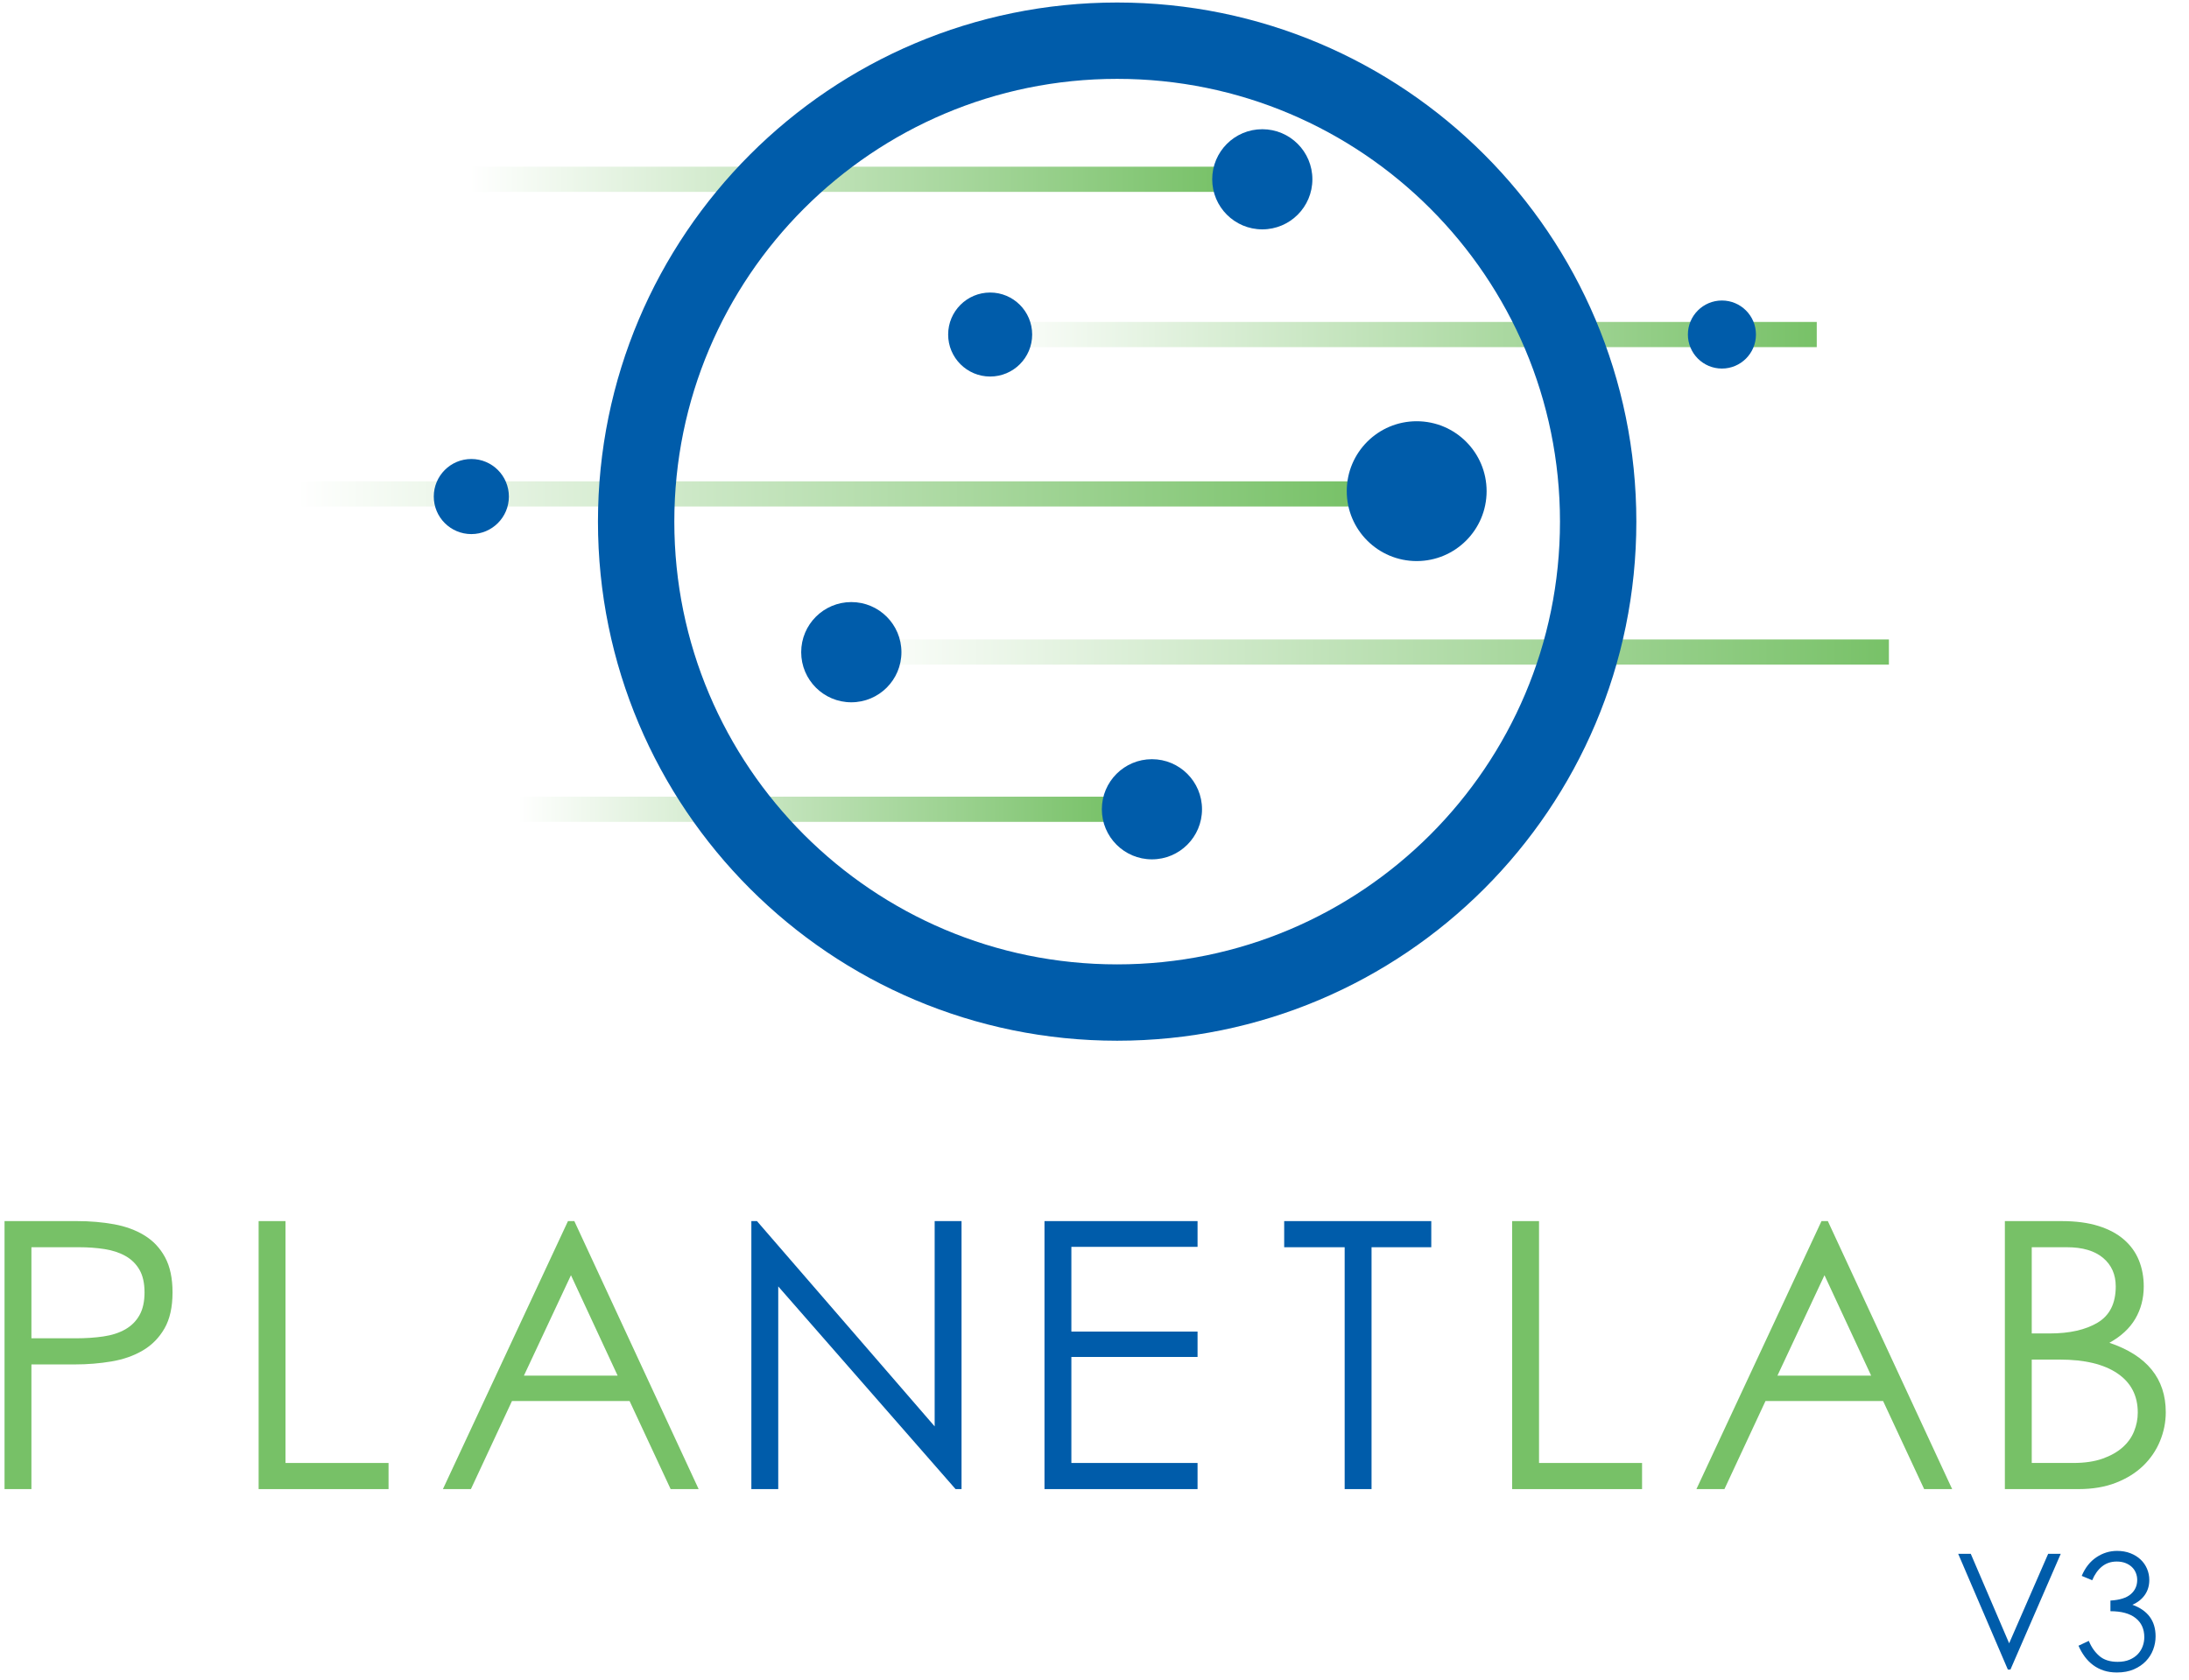
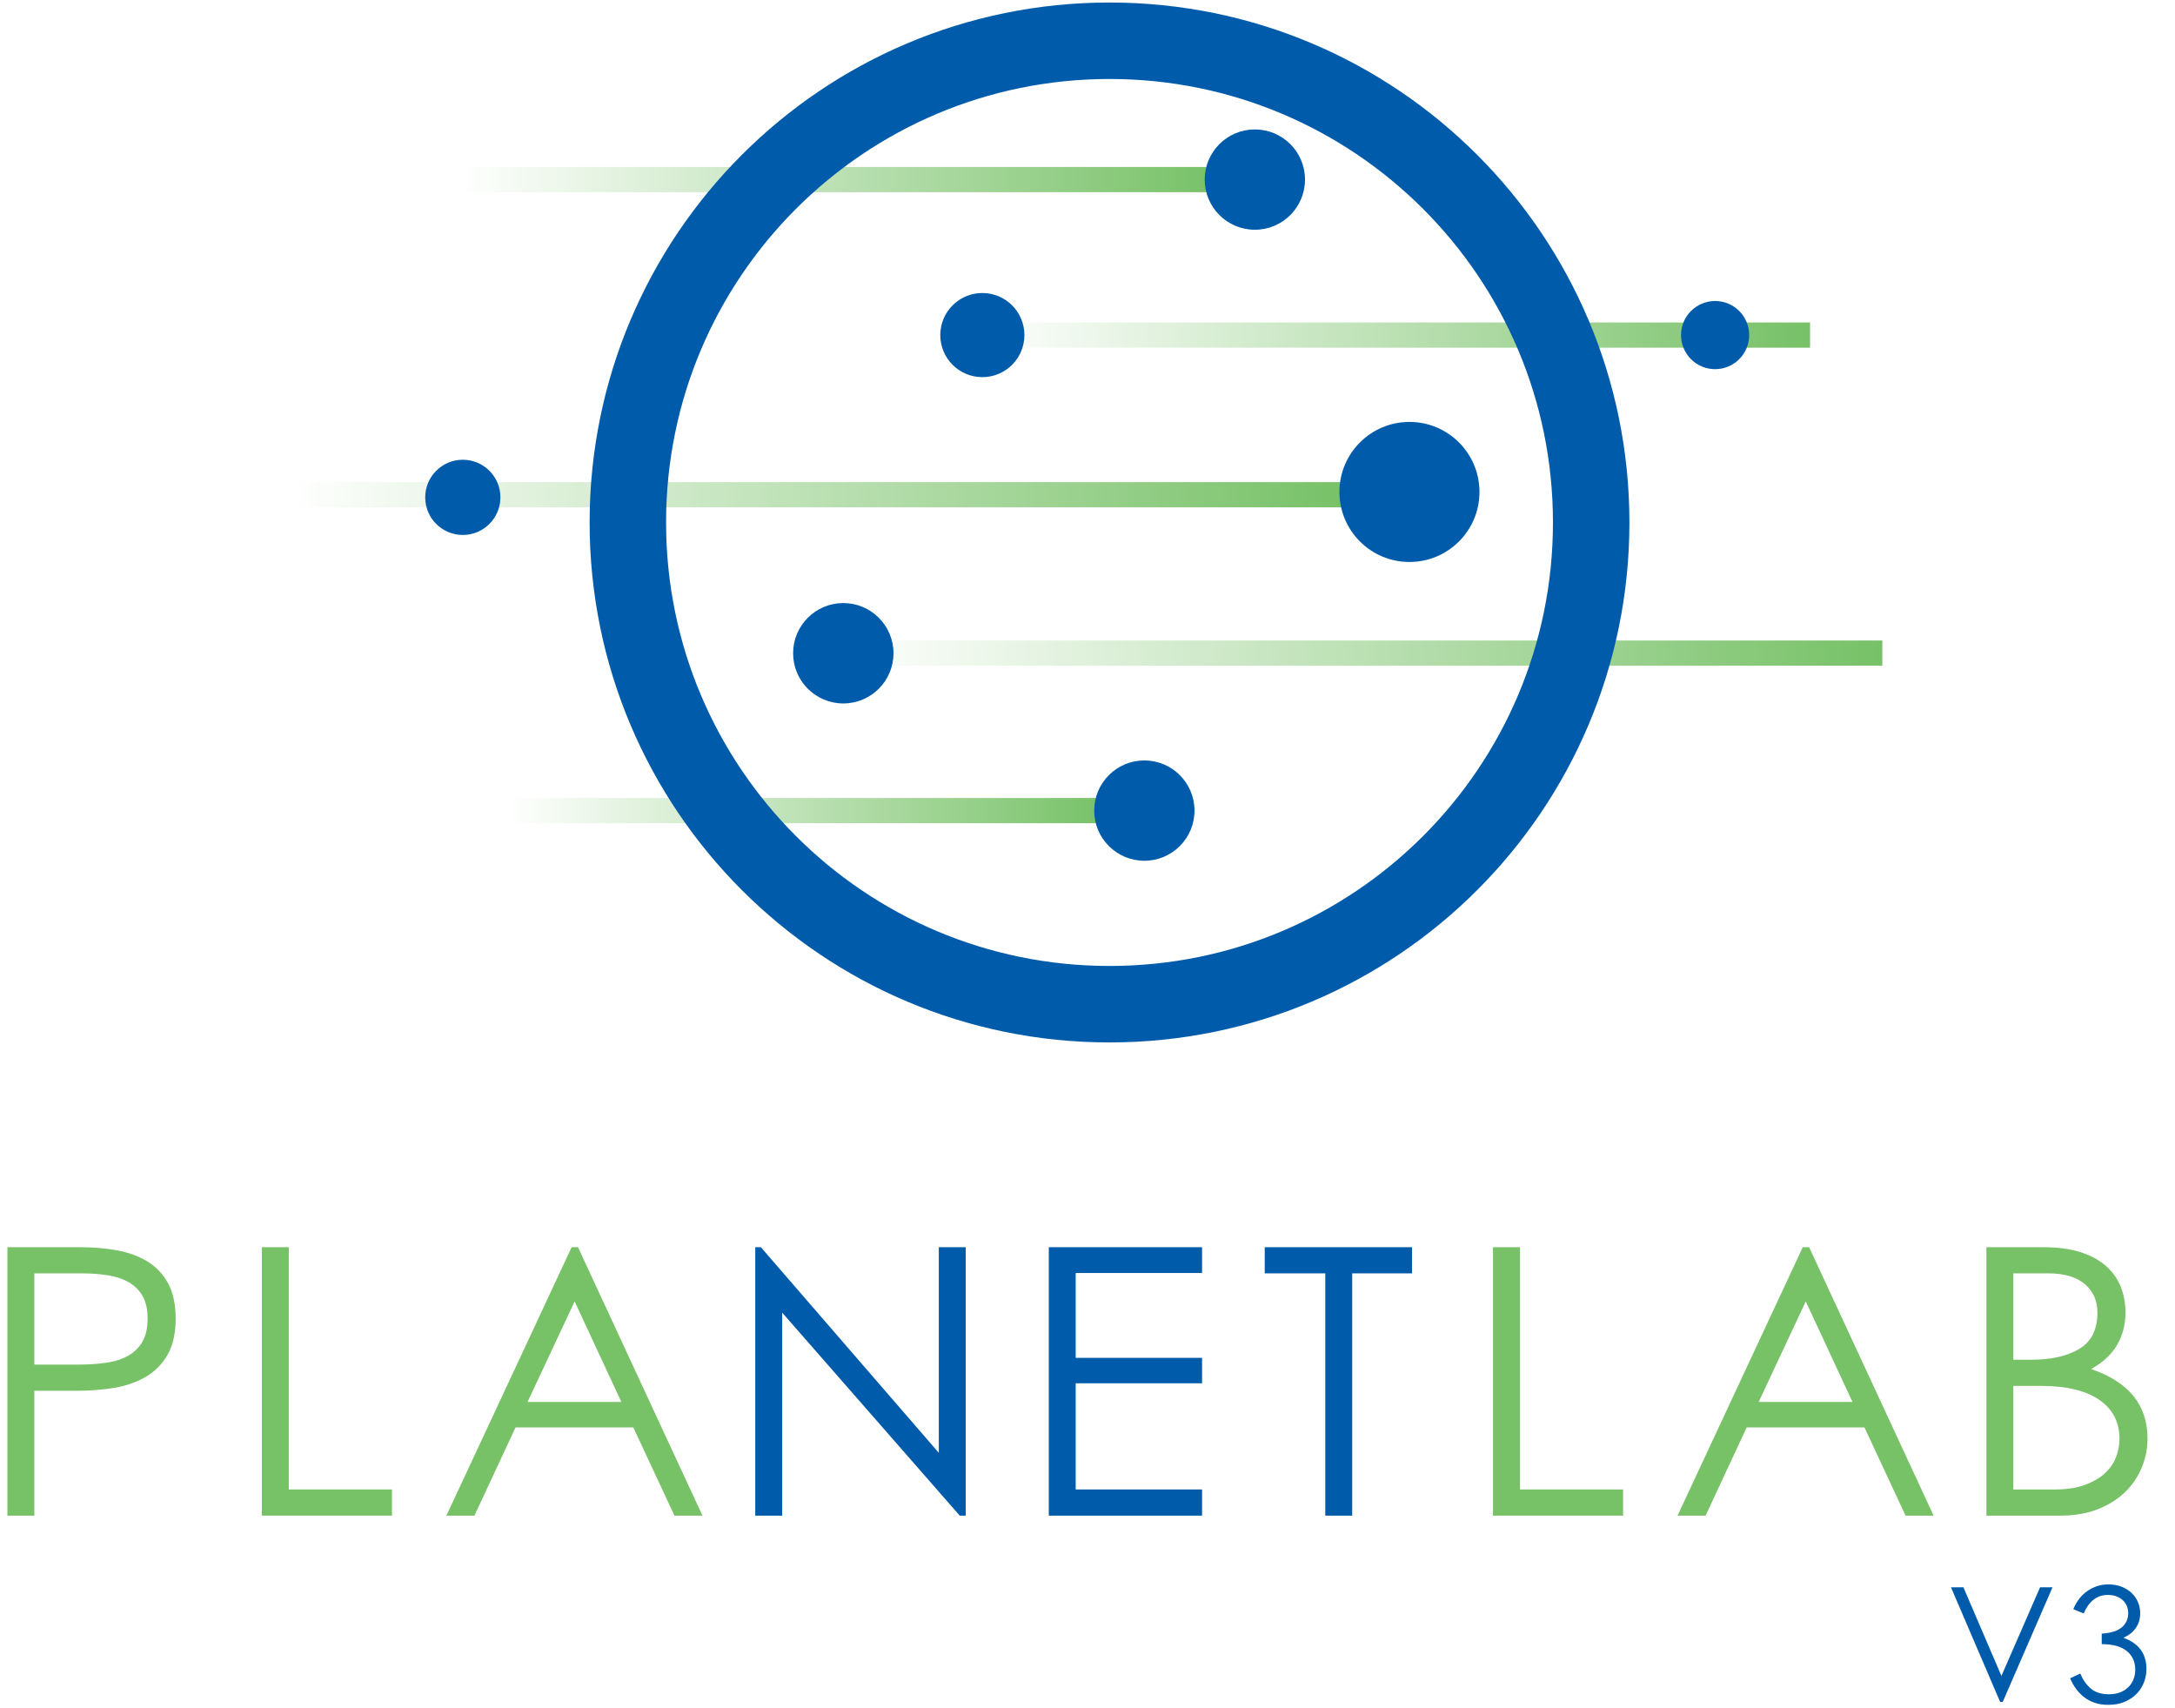
- <svg xmlns="http://www.w3.org/2000/svg" xmlns:xlink="http://www.w3.org/1999/xlink" version="1.1" viewBox="58 97 258 198" width="258" height="198">
+ <svg xmlns="http://www.w3.org/2000/svg" xmlns:xlink="http://www.w3.org/1999/xlink" version="1.1" viewBox="51 97 256 201" width="256" height="201">
  <defs>
    <linearGradient x1="0" x2="1" id="Gradient" gradientUnits="userSpaceOnUse">
      <stop offset="0" stop-color="#77c167" />
      <stop offset="1" stop-color="white" />
    </linearGradient>
-     <linearGradient id="Obj_Gradient" xlink:href="#Gradient" gradientTransform="translate(272.126 136.4354) rotate(180) scale(97.56925)" />
-     <linearGradient id="Obj_Gradient_2" xlink:href="#Gradient" gradientTransform="translate(280.6299 173.8634) rotate(180) scale(121.9993)" />
-     <linearGradient id="Obj_Gradient_3" xlink:href="#Gradient" gradientTransform="translate(217.6523 155.2245) rotate(180) scale(124.109)" />
-     <linearGradient id="Obj_Gradient_4" xlink:href="#Gradient" gradientTransform="translate(189.4333 192.3985) rotate(180) scale(70.37815)" />
-     <linearGradient id="Obj_Gradient_5" xlink:href="#Gradient" gradientTransform="translate(202.3405 118.1347) rotate(180) scale(88.95466)" />
+     <linearGradient id="Obj_Gradient" xlink:href="#Gradient" gradientTransform="translate(264.0471 136.4354) rotate(180) scale(97.56925)" />
+     <linearGradient id="Obj_Gradient_2" xlink:href="#Gradient" gradientTransform="translate(272.551 173.8634) rotate(180) scale(121.9993)" />
+     <linearGradient id="Obj_Gradient_3" xlink:href="#Gradient" gradientTransform="translate(209.5734 155.2245) rotate(180) scale(124.109)" />
+     <linearGradient id="Obj_Gradient_4" xlink:href="#Gradient" gradientTransform="translate(181.3544 192.3985) rotate(180) scale(70.37815)" />
+     <linearGradient id="Obj_Gradient_5" xlink:href="#Gradient" gradientTransform="translate(194.2616 118.1347) rotate(180) scale(88.95466)" />
  </defs>
-   <g id="Logo_v3_vertical_alt" fill="none" stroke="none" stroke-opacity="1" fill-opacity="1" stroke-dasharray="none">
+   <g id="Logo_v3_vertical_alt" fill="none" fill-opacity="1" stroke-dasharray="none" stroke-opacity="1" stroke="none">
    <g id="Logo_v3_vertical_alt_Layer_1">
      <g id="Group_36">
        <g id="Graphic_14">
-           <rect x="174.557" y="134.951" width="97.569" height="2.969" fill="url(#Obj_Gradient)" />
+           <rect x="166.478" y="134.951" width="97.569" height="2.969" fill="url(#Obj_Gradient)" />
        </g>
        <g id="Graphic_13">
-           <rect x="158.631" y="172.379" width="121.999" height="2.969" fill="url(#Obj_Gradient_2)" />
+           <rect x="150.552" y="172.379" width="121.999" height="2.969" fill="url(#Obj_Gradient_2)" />
        </g>
        <g id="Graphic_12">
-           <rect x="93.543" y="153.74" width="124.109" height="2.969" fill="url(#Obj_Gradient_3)" />
+           <rect x="85.464" y="153.74" width="124.109" height="2.969" fill="url(#Obj_Gradient_3)" />
        </g>
        <g id="Graphic_11">
-           <rect x="119.055" y="190.914" width="70.378" height="2.969" fill="url(#Obj_Gradient_4)" />
+           <rect x="110.976" y="190.914" width="70.378" height="2.969" fill="url(#Obj_Gradient_4)" />
        </g>
        <g id="Graphic_10">
-           <rect x="113.386" y="116.65" width="88.955" height="2.969" fill="url(#Obj_Gradient_5)" />
+           <rect x="105.307" y="116.65" width="88.955" height="2.969" fill="url(#Obj_Gradient_5)" />
        </g>
        <g id="Graphic_9">
-           <circle cx="189.67" cy="158.489" r="56.693" stroke="#005caa" stroke-linecap="round" stroke-linejoin="round" stroke-width="9" />
+           <circle cx="181.591" cy="158.489" r="56.693" stroke="#005caa" stroke-linecap="round" stroke-linejoin="round" stroke-width="9" />
        </g>
        <g id="Graphic_8">
-           <circle cx="193.769" cy="192.398" r="5.903" fill="#005caa" />
+           <circle cx="185.69" cy="192.398" r="5.903" fill="#005caa" />
        </g>
        <g id="Graphic_7">
-           <circle cx="158.337" cy="173.88" r="5.907" fill="#005caa" />
+           <circle cx="150.258" cy="173.88" r="5.907" fill="#005caa" />
        </g>
        <g id="Graphic_6">
-           <circle cx="224.973" cy="154.898" r="8.242" fill="#005caa" />
+           <circle cx="216.894" cy="154.898" r="8.242" fill="#005caa" />
        </g>
        <g id="Graphic_5">
-           <circle cx="113.552" cy="155.533" r="4.426" fill="#005caa" />
+           <circle cx="105.473" cy="155.533" r="4.426" fill="#005caa" />
        </g>
        <g id="Graphic_4">
-           <circle cx="260.949" cy="136.435" r="4.011" fill="#005caa" />
+           <circle cx="252.87" cy="136.435" r="4.011" fill="#005caa" />
        </g>
        <g id="Graphic_3">
-           <circle cx="174.702" cy="136.435" r="4.951" fill="#005caa" />
+           <circle cx="166.623" cy="136.435" r="4.951" fill="#005caa" />
        </g>
        <g id="Graphic_2">
-           <circle cx="206.777" cy="118.135" r="5.903" fill="#005caa" />
+           <circle cx="198.698" cy="118.135" r="5.903" fill="#005caa" />
        </g>
      </g>
-       <g id="Group_50">
-         <g id="Group_40">
+       <g id="Group_61">
+         <g id="Group_50">
+           <g id="Graphic_59">
+             <path d="M 51.874 243.78 L 60.41 243.78 C 61.964 243.78 63.424 243.904 64.788 244.154 C 66.152 244.403 67.347 244.843 68.374 245.474 C 69.4 246.104 70.207 246.962 70.794 248.048 C 71.38 249.133 71.674 250.512 71.674 252.184 C 71.674 253.914 71.358 255.33 70.728 256.43 C 70.097 257.53 69.246 258.395 68.176 259.026 C 67.105 259.656 65.873 260.089 64.48 260.324 C 63.086 260.558 61.642 260.676 60.146 260.676 L 55.042 260.676 L 55.042 275.372 L 51.874 275.372 Z M 55.042 246.86 L 55.042 257.596 L 60.278 257.596 C 61.451 257.596 62.536 257.522 63.534 257.376 C 64.531 257.229 65.389 256.95 66.108 256.54 C 66.826 256.129 67.384 255.572 67.78 254.868 C 68.176 254.164 68.374 253.269 68.374 252.184 C 68.374 251.098 68.176 250.211 67.78 249.522 C 67.384 248.832 66.834 248.29 66.13 247.894 C 65.426 247.498 64.604 247.226 63.666 247.08 C 62.727 246.933 61.715 246.86 60.63 246.86 Z" fill="#77c167" />
+           </g>
+           <g id="Graphic_58">
+             <path d="M 84.99 243.78 L 84.99 272.292 L 97.134 272.292 L 97.134 275.372 L 81.822 275.372 L 81.822 243.78 Z" fill="#77c167" />
+           </g>
+           <g id="Graphic_57">
+             <path d="M 118.282 243.78 L 119.03 243.78 L 133.682 275.372 L 130.382 275.372 L 125.542 264.988 L 111.682 264.988 L 106.842 275.372 L 103.542 275.372 Z M 113.09 261.996 L 124.134 261.996 L 118.634 250.16 Z" fill="#77c167" />
+           </g>
+           <g id="Graphic_56">
+             <path d="M 139.895 275.372 L 139.895 243.78 L 140.555 243.78 L 161.499 267.98 L 161.499 243.78 L 164.667 243.78 L 164.667 275.372 L 163.963 275.372 L 143.063 251.48 L 143.063 275.372 Z" fill="#005caa" />
+           </g>
+           <g id="Graphic_55">
+             <path d="M 174.444 275.372 L 174.444 243.78 L 192.484 243.78 L 192.484 246.816 L 177.612 246.816 L 177.612 256.804 L 192.484 256.804 L 192.484 259.796 L 177.612 259.796 L 177.612 272.292 L 192.484 272.292 L 192.484 275.372 Z" fill="#005caa" />
+           </g>
+           <g id="Graphic_54">
+             <path d="M 199.86 243.78 L 217.196 243.78 L 217.196 246.86 L 210.156 246.86 L 210.156 275.372 L 206.988 275.372 L 206.988 246.86 L 199.86 246.86 Z" fill="#005caa" />
+           </g>
+           <g id="Graphic_53">
+             <path d="M 229.896 243.78 L 229.896 272.292 L 242.04 272.292 L 242.04 275.372 L 226.728 275.372 L 226.728 243.78 Z" fill="#77c167" />
+           </g>
+           <g id="Graphic_52">
+             <path d="M 263.188 243.78 L 263.936 243.78 L 278.588 275.372 L 275.288 275.372 L 270.448 264.988 L 256.588 264.988 L 251.748 275.372 L 248.448 275.372 Z M 257.996 261.996 L 269.04 261.996 L 263.54 250.16 Z" fill="#77c167" />
+           </g>
+           <g id="Graphic_51">
+             <path d="M 284.802 243.78 L 291.49 243.78 C 293.162 243.78 294.606 243.97 295.824 244.352 C 297.041 244.733 298.046 245.268 298.838 245.958 C 299.63 246.647 300.216 247.461 300.598 248.4 C 300.979 249.338 301.17 250.365 301.17 251.48 C 301.17 252.888 300.84 254.156 300.18 255.286 C 299.52 256.415 298.5 257.361 297.122 258.124 C 301.551 259.62 303.766 262.348 303.766 266.308 C 303.766 267.481 303.538 268.618 303.084 269.718 C 302.629 270.818 301.969 271.786 301.104 272.622 C 300.238 273.458 299.168 274.125 297.892 274.624 C 296.616 275.122 295.142 275.372 293.47 275.372 L 284.802 275.372 Z M 287.97 260.104 L 287.97 272.292 L 292.854 272.292 C 294.203 272.292 295.354 272.123 296.308 271.786 C 297.261 271.448 298.046 271.008 298.662 270.466 C 299.278 269.923 299.732 269.292 300.026 268.574 C 300.319 267.855 300.466 267.114 300.466 266.352 C 300.466 264.357 299.666 262.817 298.068 261.732 C 296.469 260.646 294.203 260.104 291.27 260.104 Z M 287.97 246.86 L 287.97 257.024 L 290.082 257.024 C 292.428 257.024 294.313 256.598 295.736 255.748 C 297.158 254.897 297.87 253.474 297.87 251.48 C 297.87 250.072 297.371 248.95 296.374 248.114 C 295.376 247.278 293.954 246.86 292.106 246.86 Z" fill="#77c167" />
+           </g>
+         </g>
+         <g id="Group_47">
          <g id="Graphic_49">
-             <path d="M 58.535 240.945 L 67.071 240.945 C 68.626 240.945 70.085 241.07 71.449 241.319 C 72.813 241.568 74.009 242.008 75.035 242.639 C 76.062 243.27 76.869 244.128 77.455 245.213 C 78.042 246.298 78.335 247.677 78.335 249.349 C 78.335 251.08 78.02 252.495 77.389 253.595 C 76.759 254.695 75.908 255.56 74.837 256.191 C 73.767 256.822 72.535 257.254 71.141 257.489 C 69.748 257.724 68.303 257.841 66.807 257.841 L 61.703 257.841 L 61.703 272.537 L 58.535 272.537 Z M 61.703 244.025 L 61.703 254.761 L 66.939 254.761 C 68.113 254.761 69.198 254.688 70.195 254.541 C 71.193 254.394 72.051 254.116 72.769 253.705 C 73.488 253.294 74.045 252.737 74.441 252.033 C 74.837 251.329 75.035 250.434 75.035 249.349 C 75.035 248.264 74.837 247.376 74.441 246.687 C 74.045 245.998 73.495 245.455 72.791 245.059 C 72.087 244.663 71.266 244.392 70.327 244.245 C 69.389 244.098 68.377 244.025 67.291 244.025 Z" fill="#77c167" />
+             <path d="M 280.63 283.803 L 282.096 283.803 L 286.57 294.235 L 291.119 283.803 L 292.585 283.803 L 286.72 297.299 L 286.42 297.299 Z" fill="#005caa" />
          </g>
          <g id="Graphic_48">
-             <path d="M 91.651 240.945 L 91.651 269.457 L 103.795 269.457 L 103.795 272.537 L 88.483 272.537 L 88.483 240.945 Z" fill="#77c167" />
-           </g>
-           <g id="Graphic_47">
-             <path d="M 124.943 240.945 L 125.691 240.945 L 140.343 272.537 L 137.043 272.537 L 132.203 262.153 L 118.343 262.153 L 113.503 272.537 L 110.203 272.537 Z M 119.751 259.161 L 130.795 259.161 L 125.295 247.325 Z" fill="#77c167" />
-           </g>
-           <g id="Graphic_46">
-             <path d="M 146.557 272.537 L 146.557 240.945 L 147.217 240.945 L 168.161 265.145 L 168.161 240.945 L 171.329 240.945 L 171.329 272.537 L 170.625 272.537 L 149.725 248.645 L 149.725 272.537 Z" fill="#005caa" />
-           </g>
-           <g id="Graphic_45">
-             <path d="M 181.106 272.537 L 181.106 240.945 L 199.146 240.945 L 199.146 243.981 L 184.274 243.981 L 184.274 253.969 L 199.146 253.969 L 199.146 256.961 L 184.274 256.961 L 184.274 269.457 L 199.146 269.457 L 199.146 272.537 Z" fill="#005caa" />
-           </g>
-           <g id="Graphic_44">
-             <path d="M 209.357 240.945 L 226.693 240.945 L 226.693 244.025 L 219.653 244.025 L 219.653 272.537 L 216.485 272.537 L 216.485 244.025 L 209.357 244.025 Z" fill="#005caa" />
-           </g>
-           <g id="Graphic_43">
-             <path d="M 239.393 240.945 L 239.393 269.457 L 251.537 269.457 L 251.537 272.537 L 236.225 272.537 L 236.225 240.945 Z" fill="#77c167" />
-           </g>
-           <g id="Graphic_42">
-             <path d="M 272.685 240.945 L 273.433 240.945 L 288.085 272.537 L 284.785 272.537 L 279.945 262.153 L 266.085 262.153 L 261.245 272.537 L 257.945 272.537 Z M 267.493 259.161 L 278.537 259.161 L 273.037 247.325 Z" fill="#77c167" />
-           </g>
-           <g id="Graphic_41">
-             <path d="M 294.298 240.945 L 300.986 240.945 C 302.658 240.945 304.103 241.136 305.32 241.517 C 306.537 241.898 307.542 242.434 308.334 243.123 C 309.126 243.812 309.713 244.626 310.094 245.565 C 310.475 246.504 310.666 247.53 310.666 248.645 C 310.666 250.053 310.336 251.322 309.676 252.451 C 309.016 253.58 307.997 254.526 306.618 255.289 C 311.047 256.785 313.262 259.513 313.262 263.473 C 313.262 264.646 313.035 265.783 312.58 266.883 C 312.125 267.983 311.465 268.951 310.6 269.787 C 309.735 270.623 308.664 271.29 307.388 271.789 C 306.112 272.288 304.638 272.537 302.966 272.537 L 294.298 272.537 Z M 297.466 257.269 L 297.466 269.457 L 302.35 269.457 C 303.699 269.457 304.851 269.288 305.804 268.951 C 306.757 268.614 307.542 268.174 308.158 267.631 C 308.774 267.088 309.229 266.458 309.522 265.739 C 309.815 265.02 309.962 264.28 309.962 263.517 C 309.962 261.522 309.163 259.982 307.564 258.897 C 305.965 257.812 303.699 257.269 300.766 257.269 Z M 297.466 244.025 L 297.466 254.189 L 299.578 254.189 C 301.925 254.189 303.809 253.764 305.232 252.913 C 306.655 252.062 307.366 250.64 307.366 248.645 C 307.366 247.237 306.867 246.115 305.87 245.279 C 304.873 244.443 303.45 244.025 301.602 244.025 Z" fill="#77c167" />
-           </g>
-         </g>
-         <g id="Group_37">
-           <g id="Graphic_39">
-             <path d="M 288.796 280.164 L 290.278 280.164 L 294.802 290.714 L 299.402 280.164 L 300.885 280.164 L 294.954 293.812 L 294.65 293.812 Z" fill="#005caa" />
-           </g>
-           <g id="Graphic_38">
-             <path d="M 302.976 290.999 L 304.193 290.429 C 304.484 291.151 304.896 291.743 305.428 292.206 C 305.96 292.668 306.683 292.9 307.595 292.9 C 308.127 292.9 308.59 292.817 308.983 292.653 C 309.375 292.488 309.702 292.269 309.962 291.997 C 310.221 291.724 310.415 291.414 310.541 291.065 C 310.668 290.717 310.731 290.359 310.731 289.991 C 310.731 289.028 310.389 288.277 309.705 287.739 C 309.021 287.2 308.032 286.931 306.74 286.931 L 306.74 285.676 C 307.829 285.613 308.628 285.363 309.135 284.926 C 309.642 284.488 309.895 283.928 309.895 283.243 C 309.895 282.952 309.841 282.673 309.733 282.407 C 309.626 282.141 309.467 281.91 309.258 281.713 C 309.049 281.517 308.796 281.362 308.498 281.248 C 308.2 281.134 307.861 281.076 307.481 281.076 C 306.809 281.076 306.233 281.27 305.751 281.656 C 305.27 282.043 304.883 282.584 304.592 283.281 L 303.356 282.768 C 303.762 281.805 304.338 281.073 305.086 280.573 C 305.834 280.072 306.645 279.822 307.519 279.822 C 308.102 279.822 308.628 279.914 309.097 280.098 C 309.566 280.281 309.965 280.528 310.294 280.839 C 310.624 281.149 310.877 281.514 311.055 281.932 C 311.232 282.35 311.321 282.787 311.321 283.243 C 311.321 283.928 311.143 284.52 310.788 285.021 C 310.434 285.521 309.946 285.905 309.325 286.171 C 311.15 286.83 312.062 288.072 312.062 289.896 C 312.062 290.429 311.967 290.948 311.777 291.455 C 311.587 291.962 311.302 292.415 310.921 292.814 C 310.541 293.213 310.066 293.536 309.496 293.784 C 308.926 294.031 308.26 294.154 307.5 294.154 C 306.93 294.154 306.413 294.078 305.951 293.926 C 305.488 293.774 305.07 293.559 304.696 293.28 C 304.322 293.001 303.993 292.668 303.708 292.282 C 303.423 291.895 303.179 291.468 302.976 290.999 Z" fill="#005caa" />
+             <path d="M 294.653 294.517 L 295.856 293.954 C 296.144 294.668 296.551 295.254 297.078 295.711 C 297.604 296.168 298.318 296.397 299.221 296.397 C 299.747 296.397 300.204 296.316 300.593 296.153 C 300.981 295.99 301.304 295.774 301.561 295.504 C 301.818 295.235 302.009 294.928 302.134 294.583 C 302.259 294.239 302.322 293.885 302.322 293.521 C 302.322 292.569 301.984 291.826 301.307 291.294 C 300.63 290.761 299.653 290.495 298.375 290.495 L 298.375 289.254 C 299.452 289.192 300.242 288.944 300.743 288.512 C 301.244 288.079 301.495 287.525 301.495 286.848 C 301.495 286.56 301.442 286.284 301.335 286.021 C 301.229 285.758 301.072 285.529 300.865 285.335 C 300.659 285.141 300.408 284.987 300.113 284.874 C 299.819 284.762 299.484 284.705 299.108 284.705 C 298.444 284.705 297.873 284.896 297.397 285.279 C 296.921 285.661 296.539 286.196 296.251 286.886 L 295.029 286.378 C 295.43 285.426 296 284.702 296.739 284.207 C 297.479 283.712 298.281 283.465 299.145 283.465 C 299.722 283.465 300.242 283.555 300.706 283.737 C 301.169 283.919 301.564 284.163 301.89 284.47 C 302.216 284.777 302.466 285.138 302.642 285.551 C 302.817 285.965 302.905 286.397 302.905 286.848 C 302.905 287.525 302.729 288.111 302.378 288.606 C 302.028 289.101 301.545 289.48 300.931 289.743 C 302.736 290.395 303.638 291.623 303.638 293.427 C 303.638 293.954 303.544 294.467 303.356 294.969 C 303.168 295.47 302.886 295.918 302.51 296.313 C 302.134 296.707 301.664 297.027 301.1 297.271 C 300.536 297.516 299.878 297.638 299.127 297.638 C 298.563 297.638 298.052 297.563 297.595 297.412 C 297.137 297.262 296.724 297.049 296.354 296.773 C 295.984 296.497 295.658 296.168 295.376 295.786 C 295.094 295.404 294.853 294.981 294.653 294.517 Z" fill="#005caa" />
          </g>
        </g>
      </g>
    </g>
  </g>
</svg>
